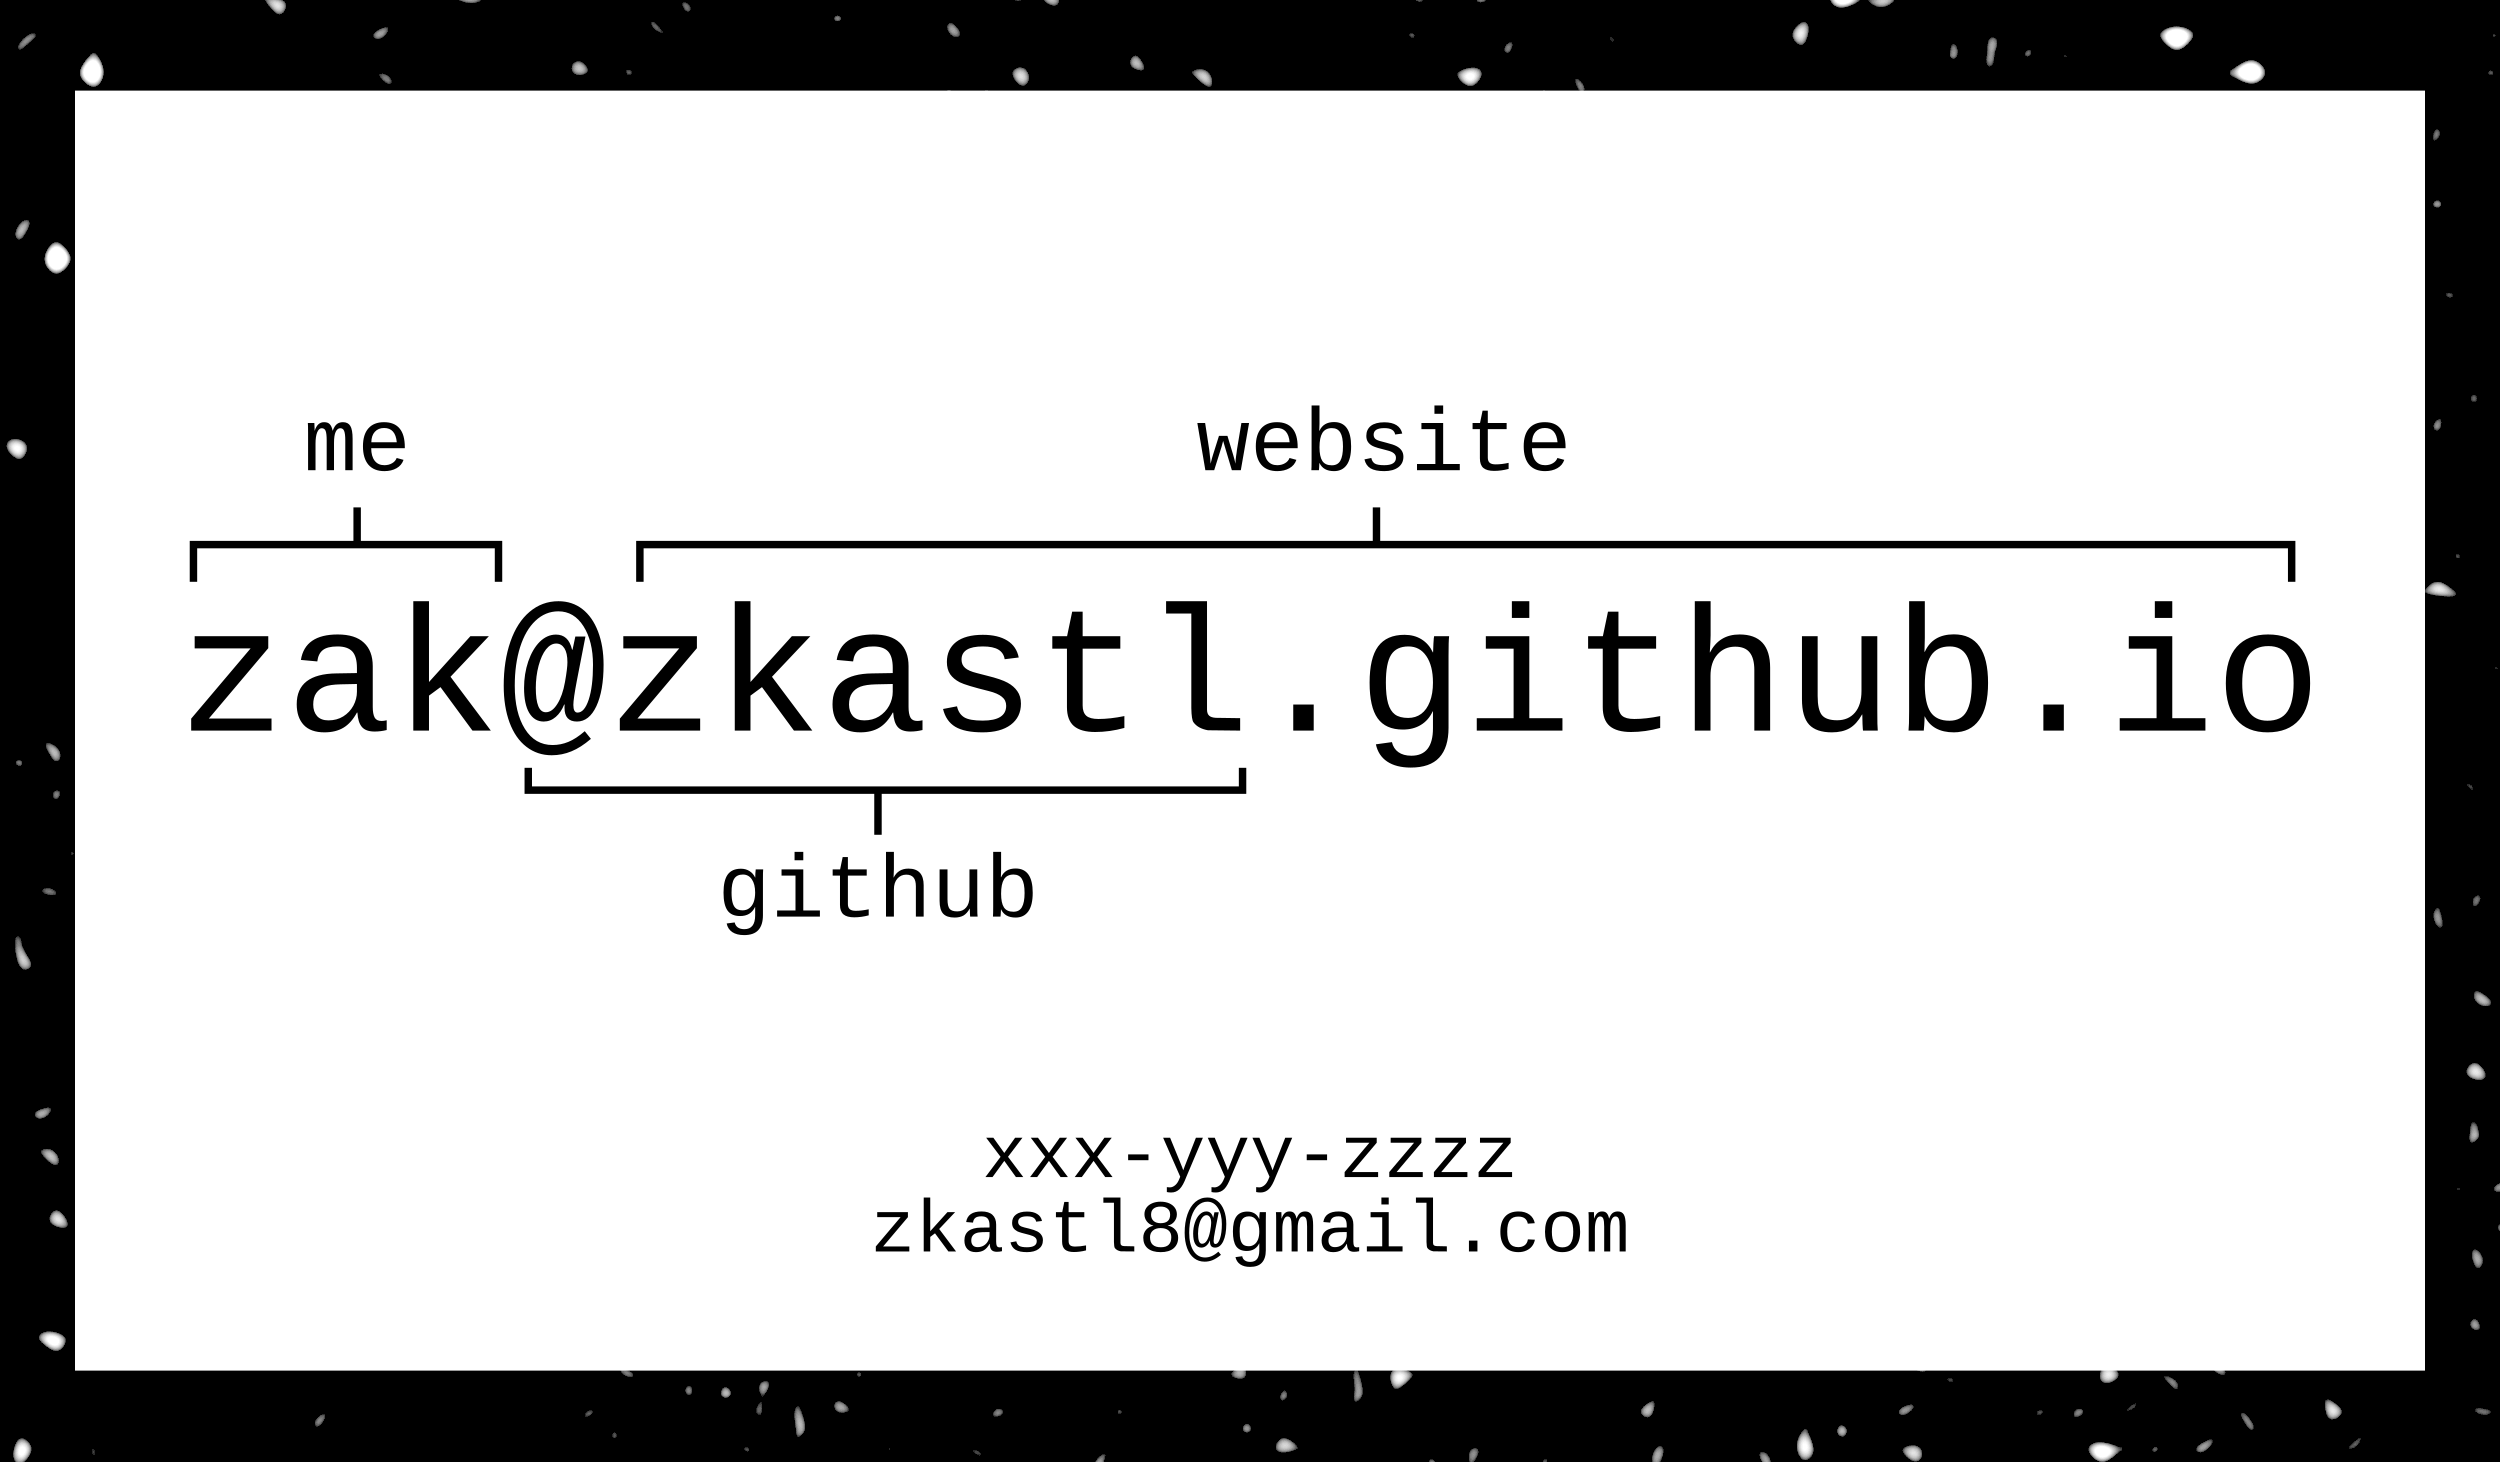
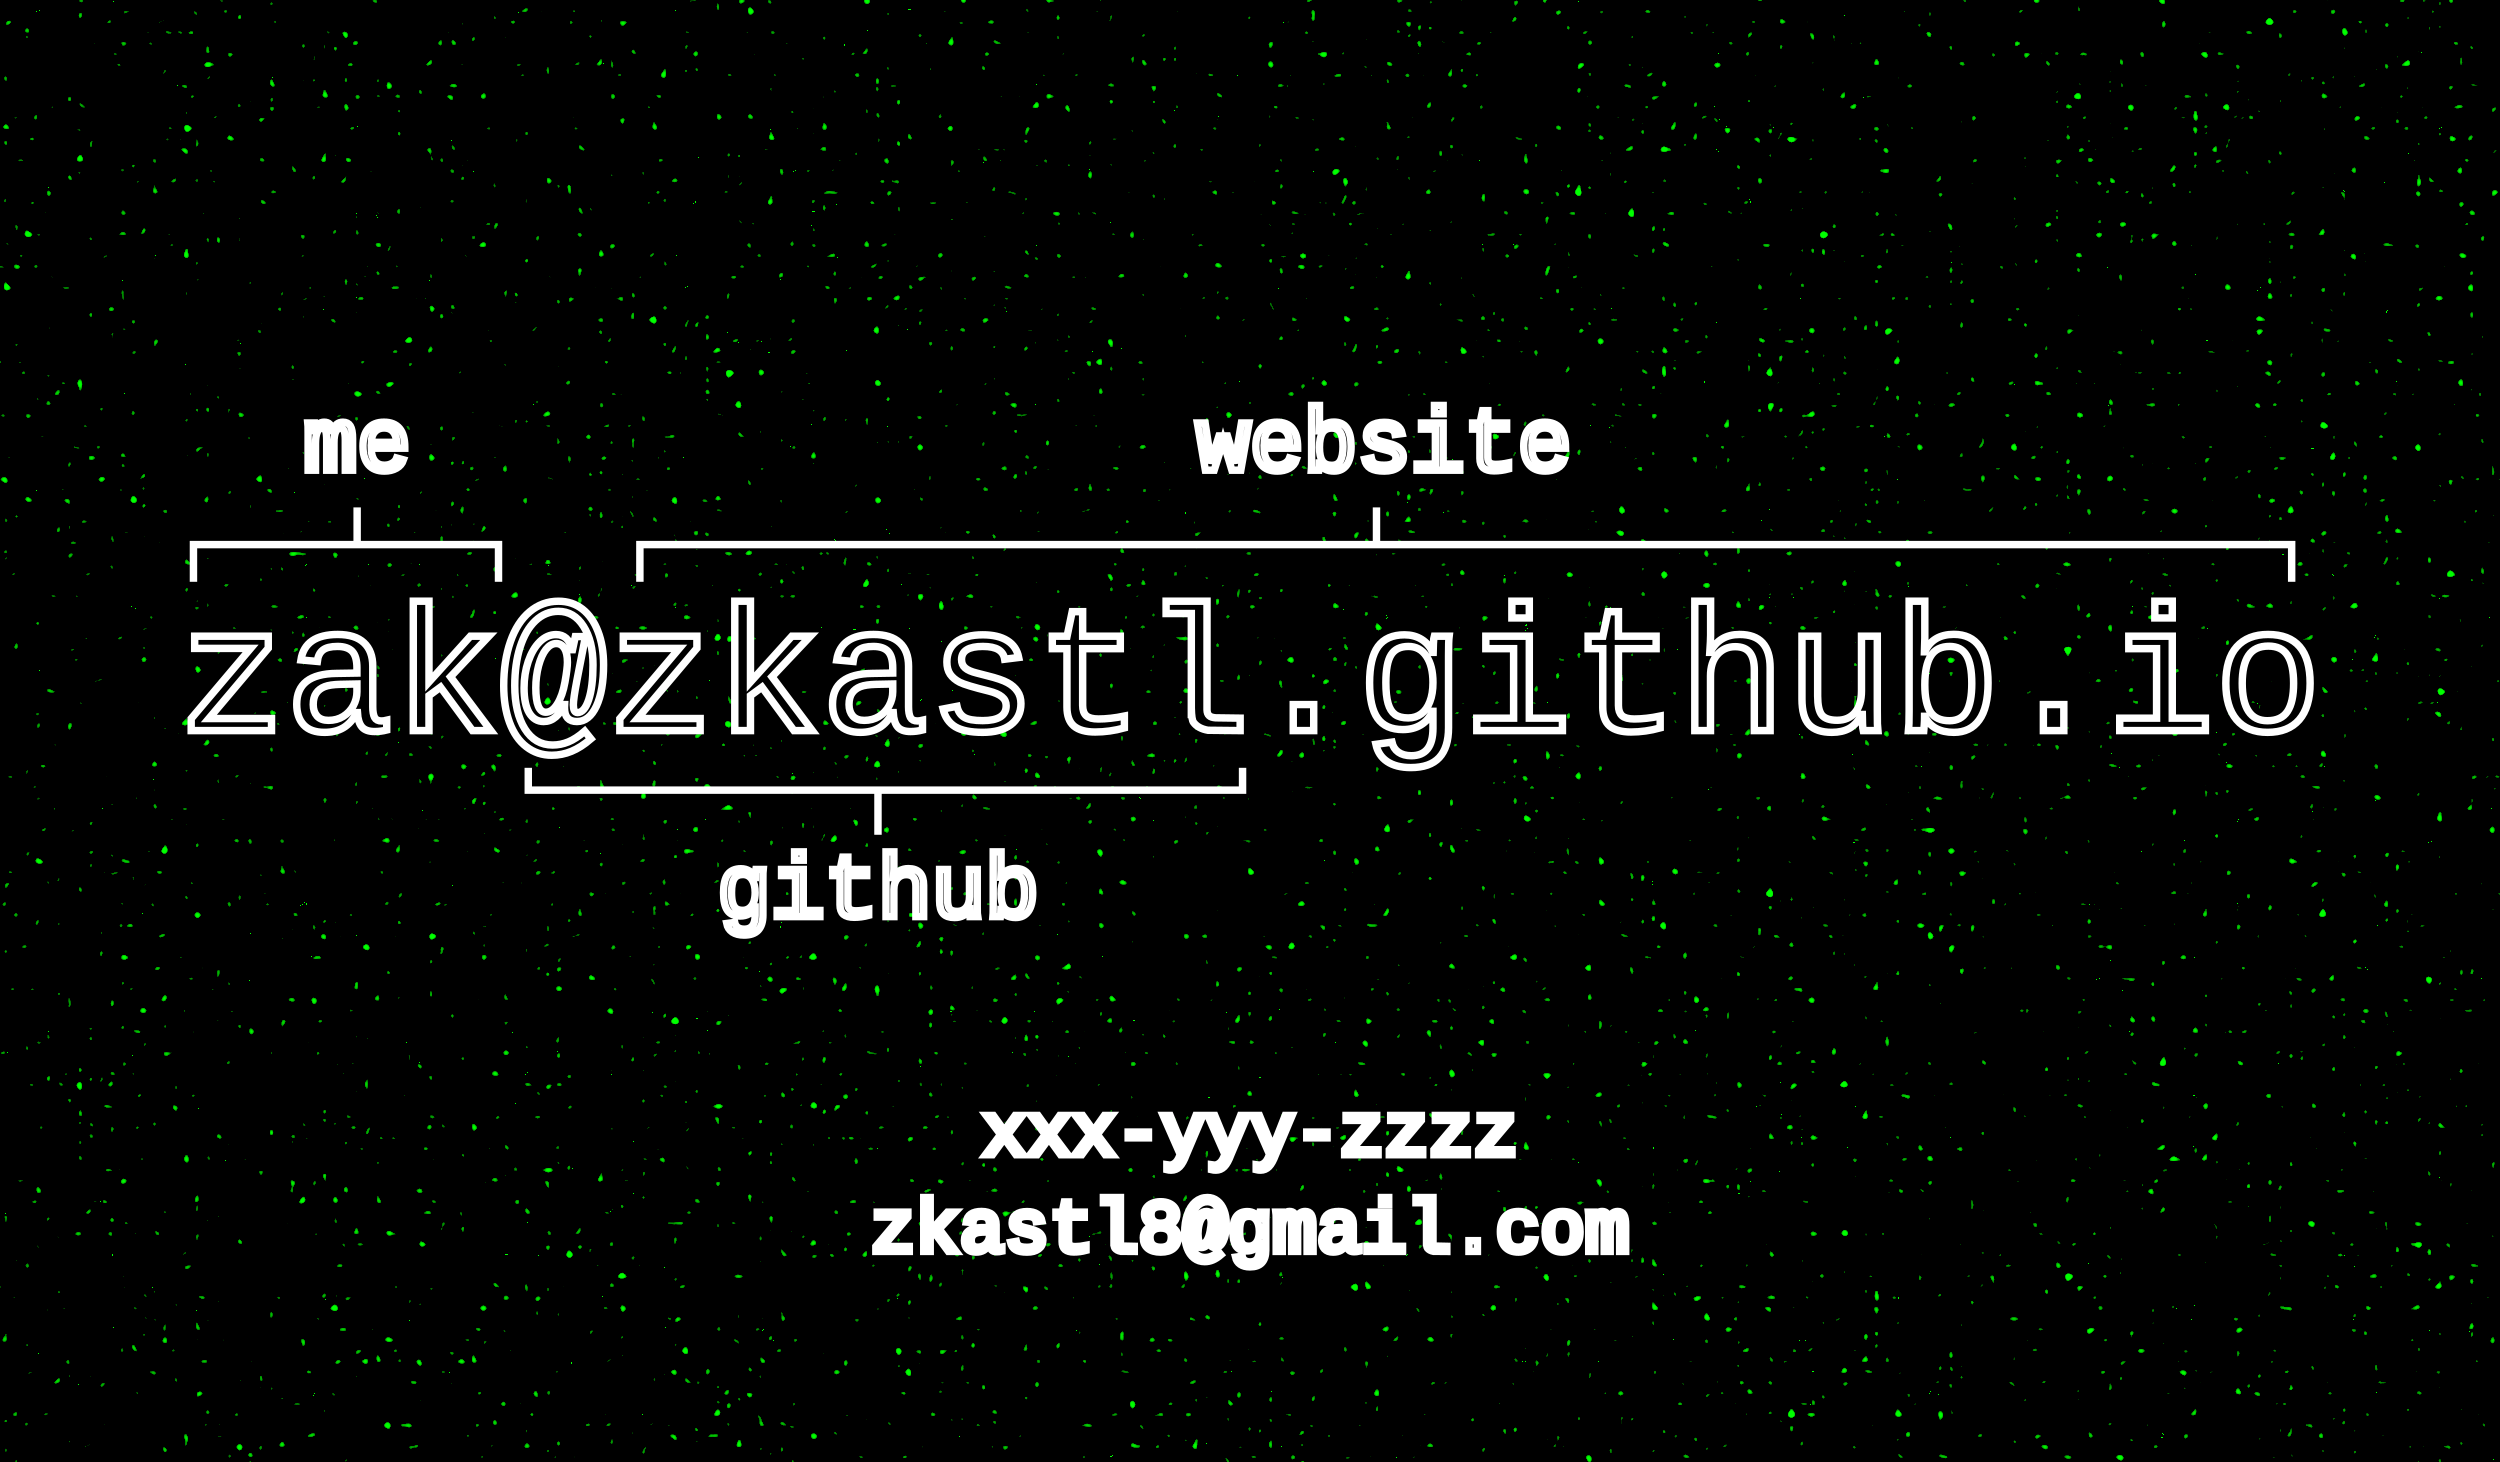
<svg xmlns="http://www.w3.org/2000/svg" viewBox="0 0 336 192" width="1083" height="633">
  <style>
    .label-font {
      font-family: "Courier New", Courier, monospace;
      font-size: 12px;
    }    
    .contact-font {
      font-family: "Courier New", Courier, monospace;
      font-size: 10px;
    }
    .email-font {
      font-family: "Courier New", Courier, monospace;
      font-size: 24px;
    }
    text {
      text-anchor: middle;
+       stroke: white;
    }
  </style>
  <defs>
    <filter id="coolEffect">
-       <feTurbulence baseFrequency="0.2" />
-       <feColorMatrix values="0 0 0 9 -4                                 0 0 0 9 -4                                 0 0 0 9 -4                                 0 0 0 0 1" />
+       <feTurbulence baseFrequency="0.7" />
+       <feColorMatrix values="0 0 0 0 -4                                  0 5 0 5 -4                                  0 0 0 0 -4                                  0 0 0 0 1" />
    </filter>
  </defs>
  <rect width="336" height="192" filter="url(#coolEffect)" />
-   <rect x="3%" y="5.2%" width="94%" height="89.6%" fill="white" opacity="100%" />
+   <rect x="3%" y="5.2%" width="94%" height="89.6%" fill="white" opacity="0%" />
  <rect x="7%" y="12%" width="86%" height="76%" fill="none" stroke="black" stroke-width="0" />
  <g transform="translate(168, 96)">
-     <g fill="none" stroke="black">
+     <g fill="none" stroke="white">
      <path name="me path" d="M -142 -20 L -142 -25 L -101 -25 L -101 -20 M -120 -25 L -120 -30" />
      <path name="website_path" d="M -82 -20 L -82 -25 L 140 -25 L 140 -20 M 17 -25 L 17 -30" />
      <path name="github_path" d="M -97 5 L -97 8 L -1 8 L -1 5 M -50 8 L -50 14" />
    </g>
    <text class="label-font" x="-120" y="-35">me</text>
    <text class="label-font" x="18" y="-35">website</text>
    <text class="label-font" x="-50" y="25">github</text>
    <text class="email-font" x="0" y="0">zak@zkastl.github.io</text>
-     <text class="contact-font" x="0" y="60">xxx-yyy-zzzz</text>
+     <text class="contact-font" x="0" y="57">xxx-yyy-zzzz</text>
    <text class="contact-font" x="0" y="70">zkastl8@gmail.com</text>
  </g>
</svg>
